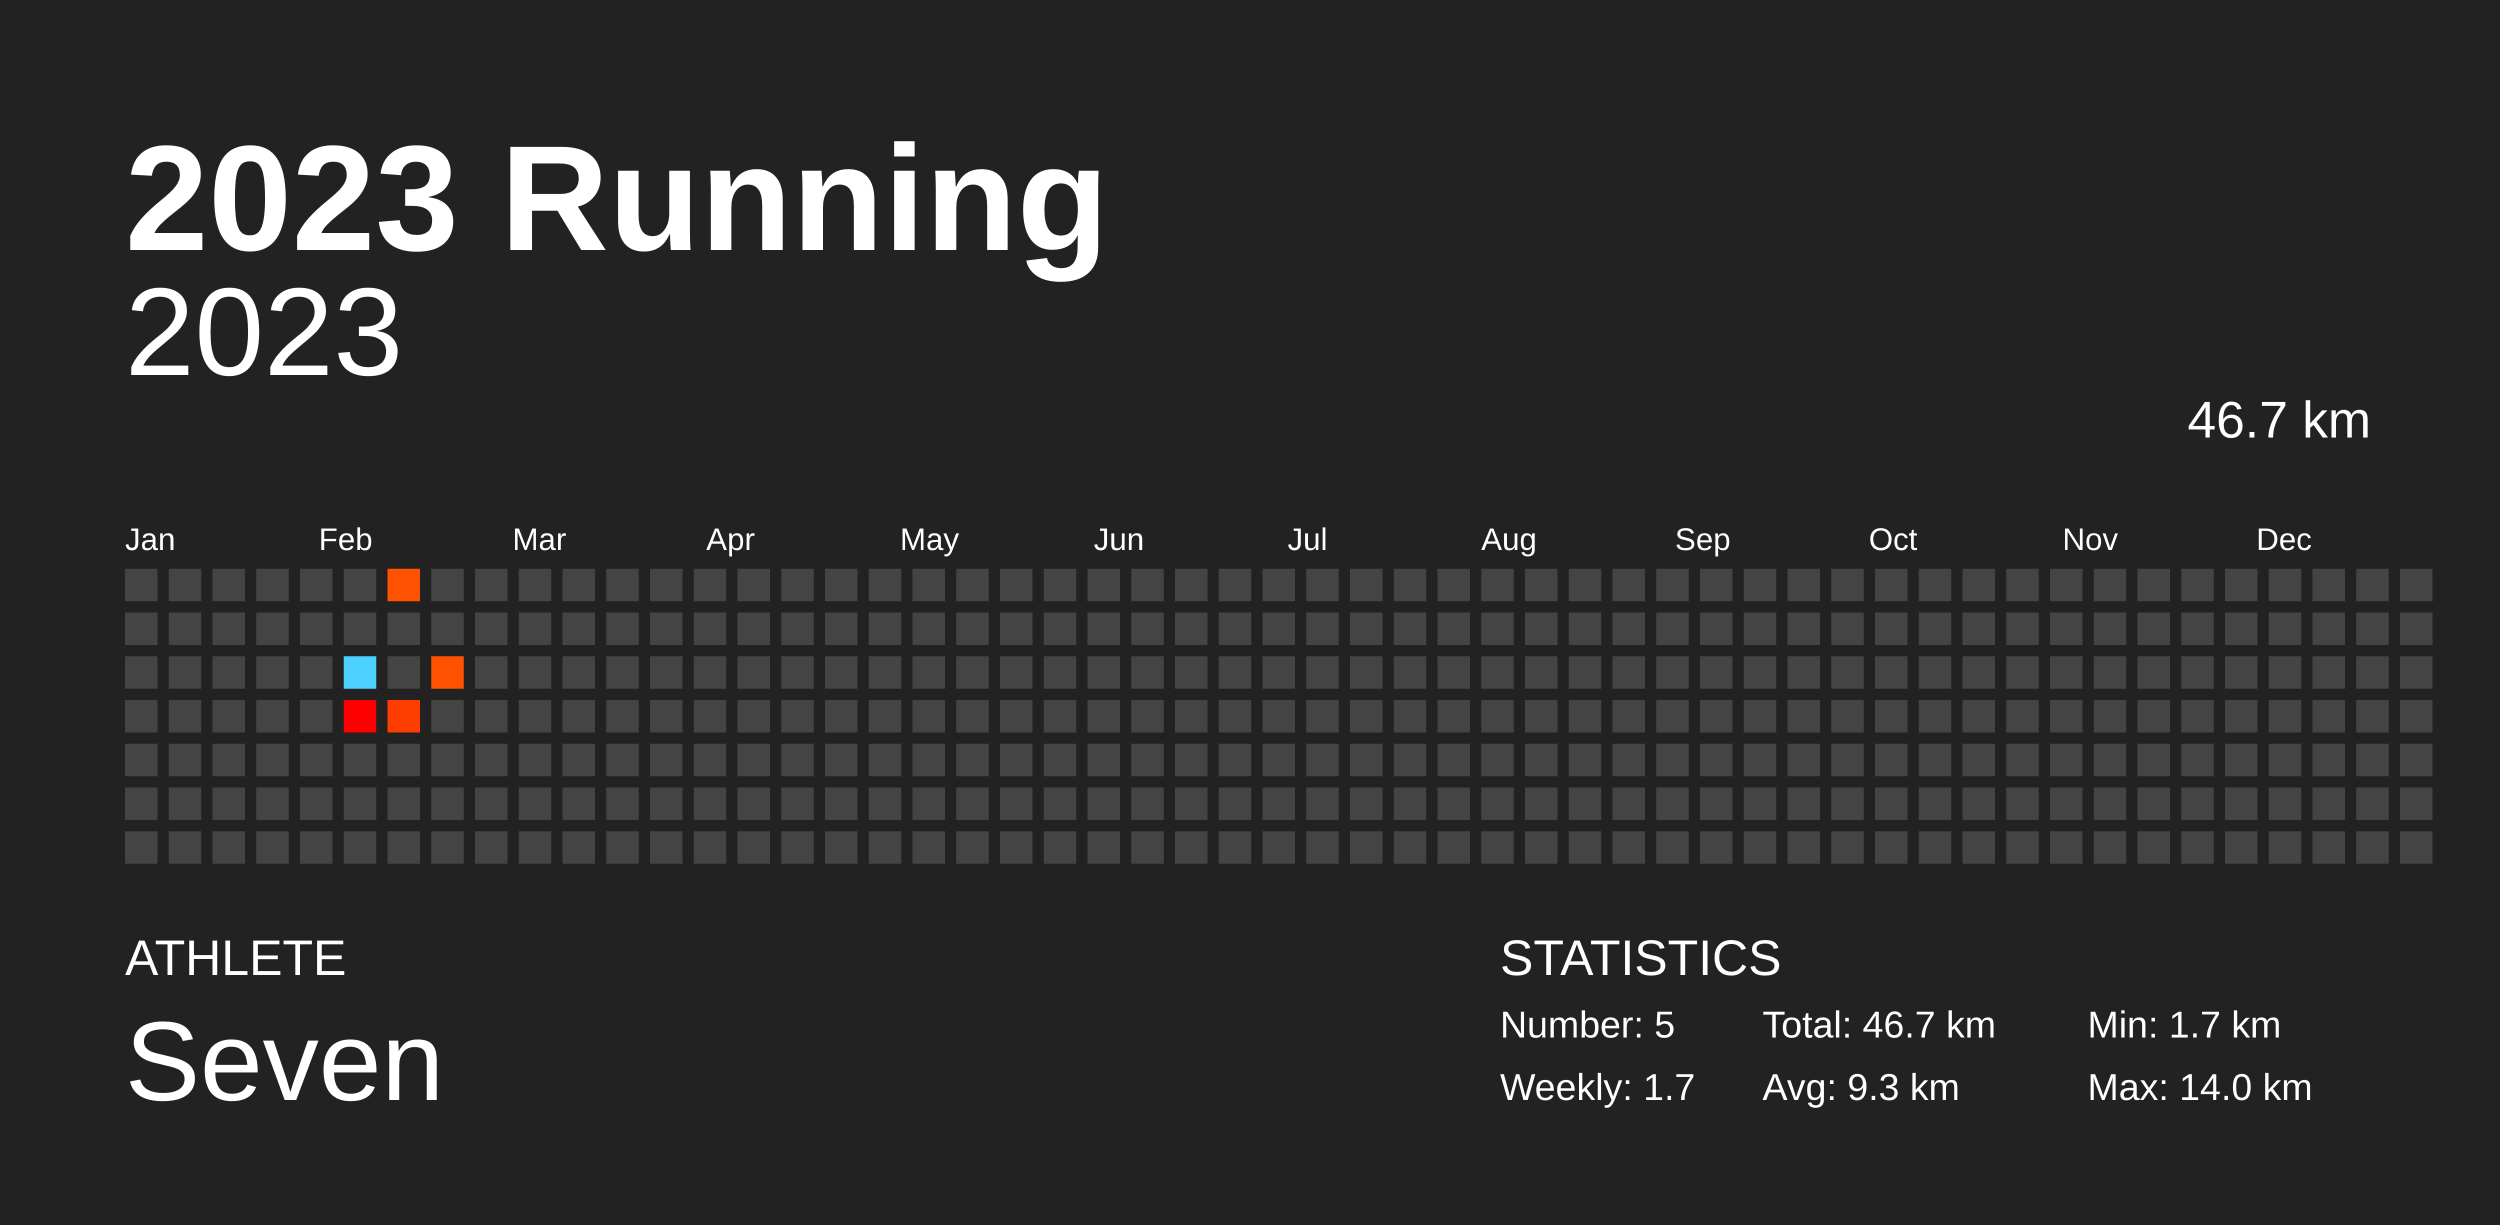
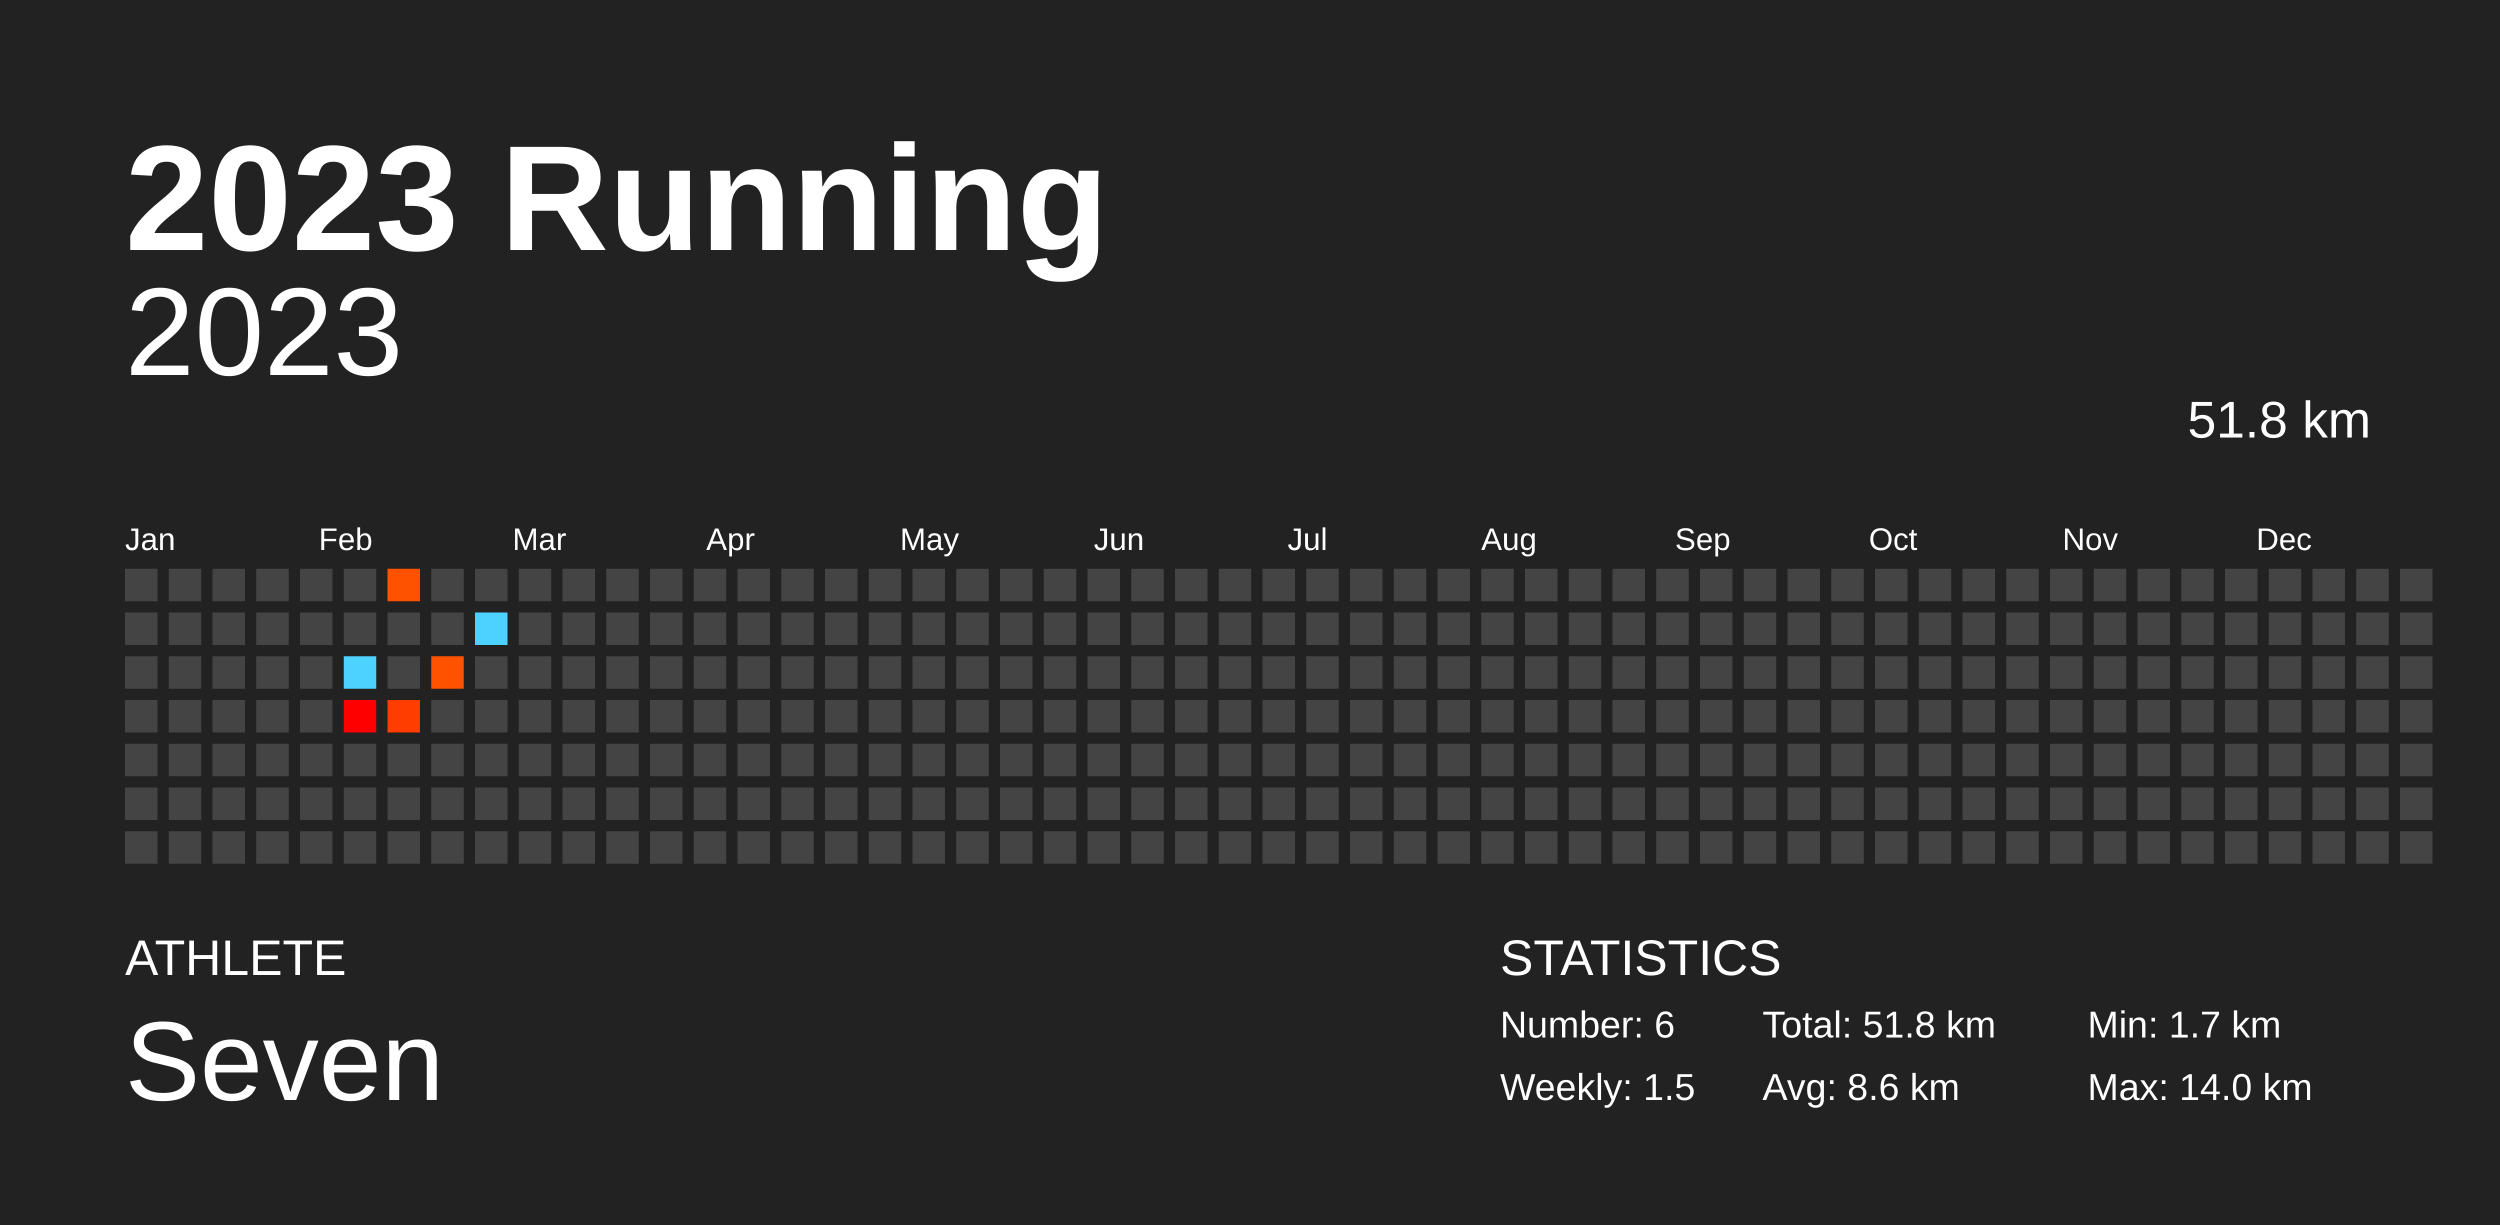
<svg xmlns="http://www.w3.org/2000/svg" baseProfile="full" height="98mm" version="1.1" viewBox="0,0,200,98" width="200mm">
  <defs />
  <rect fill="#222222" height="98" width="200" x="0" y="0" />
  <text fill="#FFFFFF" style="font-size:12px; font-family:Arial; font-weight:bold;" x="10" y="20">2023 Running</text>
  <text fill="#FFFFFF" style="font-size:4px; font-family:Arial" x="10" y="78">ATHLETE</text>
  <text fill="#FFFFFF" style="font-size:9px; font-family:Arial" x="10" y="88">Seven</text>
  <text fill="#FFFFFF" style="font-size:4px; font-family:Arial" x="120" y="78">STATISTICS</text>
-   <text fill="#FFFFFF" style="font-size:3px; font-family:Arial" x="120" y="83">Number: 5</text>
-   <text fill="#FFFFFF" style="font-size:3px; font-family:Arial" x="120" y="88">Weekly: 1.7</text>
-   <text fill="#FFFFFF" style="font-size:3px; font-family:Arial" x="141" y="83">Total: 46.7 km</text>
-   <text fill="#FFFFFF" style="font-size:3px; font-family:Arial" x="141" y="88">Avg: 9.3 km</text>
+   <text fill="#FFFFFF" style="font-size:3px; font-family:Arial" x="120" y="83">Number: 6</text>
+   <text fill="#FFFFFF" style="font-size:3px; font-family:Arial" x="120" y="88">Weekly: 1.5</text>
+   <text fill="#FFFFFF" style="font-size:3px; font-family:Arial" x="141" y="83">Total: 51.8 km</text>
+   <text fill="#FFFFFF" style="font-size:3px; font-family:Arial" x="141" y="88">Avg: 8.6 km</text>
  <text fill="#FFFFFF" style="font-size:3px; font-family:Arial" x="167" y="83">Min: 1.7 km</text>
  <text fill="#FFFFFF" style="font-size:3px; font-family:Arial" x="167" y="88">Max: 14.0 km</text>
  <text alignment-baseline="hanging" fill="#FFFFFF" style="font-size:10.0px; font-family:Arial;" x="10" y="30">2023</text>
-   <text alignment-baseline="hanging" fill="#FFFFFF" style="font-size:4.125px; font-family:Arial;" x="175" y="35">46.7 km</text>
+   <text alignment-baseline="hanging" fill="#FFFFFF" style="font-size:4.125px; font-family:Arial;" x="175" y="35">51.8 km</text>
  <text fill="#FFFFFF" style="font-size:2.5px; font-family:Arial" x="10.0" y="44">Jan</text>
  <text fill="#FFFFFF" style="font-size:2.5px; font-family:Arial" x="25.5" y="44">Feb</text>
  <text fill="#FFFFFF" style="font-size:2.5px; font-family:Arial" x="41.0" y="44">Mar</text>
  <text fill="#FFFFFF" style="font-size:2.5px; font-family:Arial" x="56.5" y="44">Apr</text>
  <text fill="#FFFFFF" style="font-size:2.5px; font-family:Arial" x="72.0" y="44">May</text>
  <text fill="#FFFFFF" style="font-size:2.5px; font-family:Arial" x="87.5" y="44">Jun</text>
  <text fill="#FFFFFF" style="font-size:2.5px; font-family:Arial" x="103.0" y="44">Jul</text>
  <text fill="#FFFFFF" style="font-size:2.5px; font-family:Arial" x="118.5" y="44">Aug</text>
  <text fill="#FFFFFF" style="font-size:2.5px; font-family:Arial" x="134.0" y="44">Sep</text>
  <text fill="#FFFFFF" style="font-size:2.5px; font-family:Arial" x="149.5" y="44">Oct</text>
  <text fill="#FFFFFF" style="font-size:2.5px; font-family:Arial" x="165.0" y="44">Nov</text>
  <text fill="#FFFFFF" style="font-size:2.5px; font-family:Arial" x="180.5" y="44">Dec</text>
  <rect fill="#444444" height="2.6" width="2.6" x="10.0" y="45.5" />
  <rect fill="#444444" height="2.6" width="2.6" x="10.0" y="49.0" />
  <rect fill="#444444" height="2.6" width="2.6" x="10.0" y="52.5" />
  <rect fill="#444444" height="2.6" width="2.6" x="10.0" y="56.0" />
  <rect fill="#444444" height="2.6" width="2.6" x="10.0" y="59.5" />
  <rect fill="#444444" height="2.6" width="2.6" x="10.0" y="63.0" />
  <rect fill="#444444" height="2.6" width="2.6" x="10.0" y="66.5" />
  <rect fill="#444444" height="2.6" width="2.6" x="13.5" y="45.5" />
  <rect fill="#444444" height="2.6" width="2.6" x="13.5" y="49.0" />
  <rect fill="#444444" height="2.6" width="2.6" x="13.5" y="52.5" />
  <rect fill="#444444" height="2.6" width="2.6" x="13.5" y="56.0" />
  <rect fill="#444444" height="2.6" width="2.6" x="13.5" y="59.5" />
  <rect fill="#444444" height="2.6" width="2.6" x="13.5" y="63.0" />
  <rect fill="#444444" height="2.6" width="2.6" x="13.5" y="66.5" />
  <rect fill="#444444" height="2.6" width="2.6" x="17.0" y="45.5" />
  <rect fill="#444444" height="2.6" width="2.6" x="17.0" y="49.0" />
  <rect fill="#444444" height="2.6" width="2.6" x="17.0" y="52.5" />
  <rect fill="#444444" height="2.6" width="2.6" x="17.0" y="56.0" />
  <rect fill="#444444" height="2.6" width="2.6" x="17.0" y="59.5" />
  <rect fill="#444444" height="2.6" width="2.6" x="17.0" y="63.0" />
  <rect fill="#444444" height="2.6" width="2.6" x="17.0" y="66.5" />
  <rect fill="#444444" height="2.6" width="2.6" x="20.5" y="45.5" />
  <rect fill="#444444" height="2.6" width="2.6" x="20.5" y="49.0" />
  <rect fill="#444444" height="2.6" width="2.6" x="20.5" y="52.5" />
  <rect fill="#444444" height="2.6" width="2.6" x="20.5" y="56.0" />
  <rect fill="#444444" height="2.6" width="2.6" x="20.5" y="59.5" />
  <rect fill="#444444" height="2.6" width="2.6" x="20.5" y="63.0" />
  <rect fill="#444444" height="2.6" width="2.6" x="20.5" y="66.5" />
  <rect fill="#444444" height="2.6" width="2.6" x="24.0" y="45.5" />
  <rect fill="#444444" height="2.6" width="2.6" x="24.0" y="49.0" />
  <rect fill="#444444" height="2.6" width="2.6" x="24.0" y="52.5" />
  <rect fill="#444444" height="2.6" width="2.6" x="24.0" y="56.0" />
  <rect fill="#444444" height="2.6" width="2.6" x="24.0" y="59.5" />
  <rect fill="#444444" height="2.6" width="2.6" x="24.0" y="63.0" />
  <rect fill="#444444" height="2.6" width="2.6" x="24.0" y="66.5" />
  <rect fill="#444444" height="2.6" width="2.6" x="27.5" y="45.5" />
  <rect fill="#444444" height="2.6" width="2.6" x="27.5" y="49.0" />
  <rect fill="#4dd2ff" height="2.6" width="2.6" x="27.5" y="52.5" />
  <rect fill="#ff0000" height="2.6" width="2.6" x="27.5" y="56.0" />
  <rect fill="#444444" height="2.6" width="2.6" x="27.5" y="59.5" />
  <rect fill="#444444" height="2.6" width="2.6" x="27.5" y="63.0" />
  <rect fill="#444444" height="2.6" width="2.6" x="27.5" y="66.5" />
  <rect fill="#ff5200" height="2.6" width="2.6" x="31.0" y="45.5" />
  <rect fill="#444444" height="2.6" width="2.6" x="31.0" y="49.0" />
  <rect fill="#444444" height="2.6" width="2.6" x="31.0" y="52.5" />
  <rect fill="#ff3d00" height="2.6" width="2.6" x="31.0" y="56.0" />
  <rect fill="#444444" height="2.6" width="2.6" x="31.0" y="59.5" />
  <rect fill="#444444" height="2.6" width="2.6" x="31.0" y="63.0" />
  <rect fill="#444444" height="2.6" width="2.6" x="31.0" y="66.5" />
  <rect fill="#444444" height="2.6" width="2.6" x="34.5" y="45.5" />
  <rect fill="#444444" height="2.6" width="2.6" x="34.5" y="49.0" />
  <rect fill="#ff5200" height="2.6" width="2.6" x="34.5" y="52.5" />
  <rect fill="#444444" height="2.6" width="2.6" x="34.5" y="56.0" />
  <rect fill="#444444" height="2.6" width="2.6" x="34.5" y="59.5" />
  <rect fill="#444444" height="2.6" width="2.6" x="34.5" y="63.0" />
  <rect fill="#444444" height="2.6" width="2.6" x="34.5" y="66.5" />
  <rect fill="#444444" height="2.6" width="2.6" x="38.0" y="45.5" />
-   <rect fill="#444444" height="2.6" width="2.6" x="38.0" y="49.0" />
+   <rect fill="#4dd2ff" height="2.6" width="2.6" x="38.0" y="49.0" />
  <rect fill="#444444" height="2.6" width="2.6" x="38.0" y="52.5" />
  <rect fill="#444444" height="2.6" width="2.6" x="38.0" y="56.0" />
  <rect fill="#444444" height="2.6" width="2.6" x="38.0" y="59.5" />
  <rect fill="#444444" height="2.6" width="2.6" x="38.0" y="63.0" />
  <rect fill="#444444" height="2.6" width="2.6" x="38.0" y="66.5" />
  <rect fill="#444444" height="2.6" width="2.6" x="41.5" y="45.5" />
  <rect fill="#444444" height="2.6" width="2.6" x="41.5" y="49.0" />
  <rect fill="#444444" height="2.6" width="2.6" x="41.5" y="52.5" />
  <rect fill="#444444" height="2.6" width="2.6" x="41.5" y="56.0" />
  <rect fill="#444444" height="2.6" width="2.6" x="41.5" y="59.5" />
  <rect fill="#444444" height="2.6" width="2.6" x="41.5" y="63.0" />
  <rect fill="#444444" height="2.6" width="2.6" x="41.5" y="66.5" />
  <rect fill="#444444" height="2.6" width="2.6" x="45.0" y="45.5" />
  <rect fill="#444444" height="2.6" width="2.6" x="45.0" y="49.0" />
  <rect fill="#444444" height="2.6" width="2.6" x="45.0" y="52.5" />
  <rect fill="#444444" height="2.6" width="2.6" x="45.0" y="56.0" />
  <rect fill="#444444" height="2.6" width="2.6" x="45.0" y="59.5" />
  <rect fill="#444444" height="2.6" width="2.6" x="45.0" y="63.0" />
  <rect fill="#444444" height="2.6" width="2.6" x="45.0" y="66.5" />
  <rect fill="#444444" height="2.6" width="2.6" x="48.5" y="45.5" />
  <rect fill="#444444" height="2.6" width="2.6" x="48.5" y="49.0" />
  <rect fill="#444444" height="2.6" width="2.6" x="48.5" y="52.5" />
  <rect fill="#444444" height="2.6" width="2.6" x="48.5" y="56.0" />
  <rect fill="#444444" height="2.6" width="2.6" x="48.5" y="59.5" />
  <rect fill="#444444" height="2.6" width="2.6" x="48.5" y="63.0" />
  <rect fill="#444444" height="2.6" width="2.6" x="48.5" y="66.5" />
  <rect fill="#444444" height="2.6" width="2.6" x="52.0" y="45.5" />
  <rect fill="#444444" height="2.6" width="2.6" x="52.0" y="49.0" />
  <rect fill="#444444" height="2.6" width="2.6" x="52.0" y="52.5" />
  <rect fill="#444444" height="2.6" width="2.6" x="52.0" y="56.0" />
  <rect fill="#444444" height="2.6" width="2.6" x="52.0" y="59.5" />
  <rect fill="#444444" height="2.6" width="2.6" x="52.0" y="63.0" />
  <rect fill="#444444" height="2.6" width="2.6" x="52.0" y="66.5" />
  <rect fill="#444444" height="2.6" width="2.6" x="55.5" y="45.5" />
  <rect fill="#444444" height="2.6" width="2.6" x="55.5" y="49.0" />
  <rect fill="#444444" height="2.6" width="2.6" x="55.5" y="52.5" />
  <rect fill="#444444" height="2.6" width="2.6" x="55.5" y="56.0" />
  <rect fill="#444444" height="2.6" width="2.6" x="55.5" y="59.5" />
  <rect fill="#444444" height="2.6" width="2.6" x="55.5" y="63.0" />
  <rect fill="#444444" height="2.6" width="2.6" x="55.5" y="66.5" />
  <rect fill="#444444" height="2.6" width="2.6" x="59.0" y="45.5" />
  <rect fill="#444444" height="2.6" width="2.6" x="59.0" y="49.0" />
  <rect fill="#444444" height="2.6" width="2.6" x="59.0" y="52.5" />
  <rect fill="#444444" height="2.6" width="2.6" x="59.0" y="56.0" />
  <rect fill="#444444" height="2.6" width="2.6" x="59.0" y="59.5" />
  <rect fill="#444444" height="2.6" width="2.6" x="59.0" y="63.0" />
  <rect fill="#444444" height="2.6" width="2.6" x="59.0" y="66.5" />
  <rect fill="#444444" height="2.6" width="2.6" x="62.5" y="45.5" />
  <rect fill="#444444" height="2.6" width="2.6" x="62.5" y="49.0" />
  <rect fill="#444444" height="2.6" width="2.6" x="62.5" y="52.5" />
  <rect fill="#444444" height="2.6" width="2.6" x="62.5" y="56.0" />
  <rect fill="#444444" height="2.6" width="2.6" x="62.5" y="59.5" />
  <rect fill="#444444" height="2.6" width="2.6" x="62.5" y="63.0" />
  <rect fill="#444444" height="2.6" width="2.6" x="62.5" y="66.5" />
  <rect fill="#444444" height="2.6" width="2.6" x="66.0" y="45.5" />
  <rect fill="#444444" height="2.6" width="2.6" x="66.0" y="49.0" />
  <rect fill="#444444" height="2.6" width="2.6" x="66.0" y="52.5" />
  <rect fill="#444444" height="2.6" width="2.6" x="66.0" y="56.0" />
  <rect fill="#444444" height="2.6" width="2.6" x="66.0" y="59.5" />
  <rect fill="#444444" height="2.6" width="2.6" x="66.0" y="63.0" />
  <rect fill="#444444" height="2.6" width="2.6" x="66.0" y="66.5" />
  <rect fill="#444444" height="2.6" width="2.6" x="69.5" y="45.5" />
  <rect fill="#444444" height="2.6" width="2.6" x="69.5" y="49.0" />
  <rect fill="#444444" height="2.6" width="2.6" x="69.5" y="52.5" />
  <rect fill="#444444" height="2.6" width="2.6" x="69.5" y="56.0" />
  <rect fill="#444444" height="2.6" width="2.6" x="69.5" y="59.5" />
  <rect fill="#444444" height="2.6" width="2.6" x="69.5" y="63.0" />
  <rect fill="#444444" height="2.6" width="2.6" x="69.5" y="66.5" />
  <rect fill="#444444" height="2.6" width="2.6" x="73.0" y="45.5" />
  <rect fill="#444444" height="2.6" width="2.6" x="73.0" y="49.0" />
  <rect fill="#444444" height="2.6" width="2.6" x="73.0" y="52.5" />
  <rect fill="#444444" height="2.6" width="2.6" x="73.0" y="56.0" />
  <rect fill="#444444" height="2.6" width="2.6" x="73.0" y="59.5" />
  <rect fill="#444444" height="2.6" width="2.6" x="73.0" y="63.0" />
  <rect fill="#444444" height="2.6" width="2.6" x="73.0" y="66.5" />
  <rect fill="#444444" height="2.6" width="2.6" x="76.5" y="45.5" />
  <rect fill="#444444" height="2.6" width="2.6" x="76.5" y="49.0" />
  <rect fill="#444444" height="2.6" width="2.6" x="76.5" y="52.5" />
  <rect fill="#444444" height="2.6" width="2.6" x="76.5" y="56.0" />
  <rect fill="#444444" height="2.6" width="2.6" x="76.5" y="59.5" />
  <rect fill="#444444" height="2.6" width="2.6" x="76.5" y="63.0" />
  <rect fill="#444444" height="2.6" width="2.6" x="76.5" y="66.5" />
  <rect fill="#444444" height="2.6" width="2.6" x="80.0" y="45.5" />
  <rect fill="#444444" height="2.6" width="2.6" x="80.0" y="49.0" />
  <rect fill="#444444" height="2.6" width="2.6" x="80.0" y="52.5" />
  <rect fill="#444444" height="2.6" width="2.6" x="80.0" y="56.0" />
  <rect fill="#444444" height="2.6" width="2.6" x="80.0" y="59.5" />
  <rect fill="#444444" height="2.6" width="2.6" x="80.0" y="63.0" />
  <rect fill="#444444" height="2.6" width="2.6" x="80.0" y="66.5" />
  <rect fill="#444444" height="2.6" width="2.6" x="83.5" y="45.5" />
  <rect fill="#444444" height="2.6" width="2.6" x="83.5" y="49.0" />
  <rect fill="#444444" height="2.6" width="2.6" x="83.5" y="52.5" />
  <rect fill="#444444" height="2.6" width="2.6" x="83.5" y="56.0" />
  <rect fill="#444444" height="2.6" width="2.6" x="83.5" y="59.5" />
  <rect fill="#444444" height="2.6" width="2.6" x="83.5" y="63.0" />
  <rect fill="#444444" height="2.6" width="2.6" x="83.5" y="66.5" />
  <rect fill="#444444" height="2.6" width="2.6" x="87.0" y="45.5" />
  <rect fill="#444444" height="2.6" width="2.6" x="87.0" y="49.0" />
  <rect fill="#444444" height="2.6" width="2.6" x="87.0" y="52.5" />
  <rect fill="#444444" height="2.6" width="2.6" x="87.0" y="56.0" />
  <rect fill="#444444" height="2.6" width="2.6" x="87.0" y="59.5" />
  <rect fill="#444444" height="2.6" width="2.6" x="87.0" y="63.0" />
  <rect fill="#444444" height="2.6" width="2.6" x="87.0" y="66.5" />
  <rect fill="#444444" height="2.6" width="2.6" x="90.5" y="45.5" />
  <rect fill="#444444" height="2.6" width="2.6" x="90.5" y="49.0" />
  <rect fill="#444444" height="2.6" width="2.6" x="90.5" y="52.5" />
  <rect fill="#444444" height="2.6" width="2.6" x="90.5" y="56.0" />
  <rect fill="#444444" height="2.6" width="2.6" x="90.5" y="59.5" />
  <rect fill="#444444" height="2.6" width="2.6" x="90.5" y="63.0" />
  <rect fill="#444444" height="2.6" width="2.6" x="90.5" y="66.5" />
  <rect fill="#444444" height="2.6" width="2.6" x="94.0" y="45.5" />
  <rect fill="#444444" height="2.6" width="2.6" x="94.0" y="49.0" />
  <rect fill="#444444" height="2.6" width="2.6" x="94.0" y="52.5" />
  <rect fill="#444444" height="2.6" width="2.6" x="94.0" y="56.0" />
  <rect fill="#444444" height="2.6" width="2.6" x="94.0" y="59.5" />
  <rect fill="#444444" height="2.6" width="2.6" x="94.0" y="63.0" />
  <rect fill="#444444" height="2.6" width="2.6" x="94.0" y="66.5" />
  <rect fill="#444444" height="2.6" width="2.6" x="97.5" y="45.5" />
  <rect fill="#444444" height="2.6" width="2.6" x="97.5" y="49.0" />
  <rect fill="#444444" height="2.6" width="2.6" x="97.5" y="52.5" />
  <rect fill="#444444" height="2.6" width="2.6" x="97.5" y="56.0" />
  <rect fill="#444444" height="2.6" width="2.6" x="97.5" y="59.5" />
  <rect fill="#444444" height="2.6" width="2.6" x="97.5" y="63.0" />
  <rect fill="#444444" height="2.6" width="2.6" x="97.5" y="66.5" />
  <rect fill="#444444" height="2.6" width="2.6" x="101.0" y="45.5" />
  <rect fill="#444444" height="2.6" width="2.6" x="101.0" y="49.0" />
  <rect fill="#444444" height="2.6" width="2.6" x="101.0" y="52.5" />
  <rect fill="#444444" height="2.6" width="2.6" x="101.0" y="56.0" />
  <rect fill="#444444" height="2.6" width="2.6" x="101.0" y="59.5" />
  <rect fill="#444444" height="2.6" width="2.6" x="101.0" y="63.0" />
  <rect fill="#444444" height="2.6" width="2.6" x="101.0" y="66.5" />
  <rect fill="#444444" height="2.6" width="2.6" x="104.5" y="45.5" />
  <rect fill="#444444" height="2.6" width="2.6" x="104.5" y="49.0" />
  <rect fill="#444444" height="2.6" width="2.6" x="104.5" y="52.5" />
  <rect fill="#444444" height="2.6" width="2.6" x="104.5" y="56.0" />
  <rect fill="#444444" height="2.6" width="2.6" x="104.5" y="59.5" />
  <rect fill="#444444" height="2.6" width="2.6" x="104.5" y="63.0" />
  <rect fill="#444444" height="2.6" width="2.6" x="104.5" y="66.5" />
  <rect fill="#444444" height="2.6" width="2.6" x="108.0" y="45.5" />
  <rect fill="#444444" height="2.6" width="2.6" x="108.0" y="49.0" />
  <rect fill="#444444" height="2.6" width="2.6" x="108.0" y="52.5" />
  <rect fill="#444444" height="2.6" width="2.6" x="108.0" y="56.0" />
  <rect fill="#444444" height="2.6" width="2.6" x="108.0" y="59.5" />
  <rect fill="#444444" height="2.6" width="2.6" x="108.0" y="63.0" />
  <rect fill="#444444" height="2.6" width="2.6" x="108.0" y="66.5" />
  <rect fill="#444444" height="2.6" width="2.6" x="111.5" y="45.5" />
  <rect fill="#444444" height="2.6" width="2.6" x="111.5" y="49.0" />
  <rect fill="#444444" height="2.6" width="2.6" x="111.5" y="52.5" />
  <rect fill="#444444" height="2.6" width="2.6" x="111.5" y="56.0" />
  <rect fill="#444444" height="2.6" width="2.6" x="111.5" y="59.5" />
  <rect fill="#444444" height="2.6" width="2.6" x="111.5" y="63.0" />
  <rect fill="#444444" height="2.6" width="2.6" x="111.5" y="66.5" />
  <rect fill="#444444" height="2.6" width="2.6" x="115.0" y="45.5" />
  <rect fill="#444444" height="2.6" width="2.6" x="115.0" y="49.0" />
  <rect fill="#444444" height="2.6" width="2.6" x="115.0" y="52.5" />
  <rect fill="#444444" height="2.6" width="2.6" x="115.0" y="56.0" />
  <rect fill="#444444" height="2.6" width="2.6" x="115.0" y="59.5" />
  <rect fill="#444444" height="2.6" width="2.6" x="115.0" y="63.0" />
  <rect fill="#444444" height="2.6" width="2.6" x="115.0" y="66.5" />
  <rect fill="#444444" height="2.6" width="2.6" x="118.5" y="45.5" />
  <rect fill="#444444" height="2.6" width="2.6" x="118.5" y="49.0" />
  <rect fill="#444444" height="2.6" width="2.6" x="118.5" y="52.5" />
  <rect fill="#444444" height="2.6" width="2.6" x="118.5" y="56.0" />
  <rect fill="#444444" height="2.6" width="2.6" x="118.5" y="59.5" />
  <rect fill="#444444" height="2.6" width="2.6" x="118.5" y="63.0" />
  <rect fill="#444444" height="2.6" width="2.6" x="118.5" y="66.5" />
  <rect fill="#444444" height="2.6" width="2.6" x="122.0" y="45.5" />
  <rect fill="#444444" height="2.6" width="2.6" x="122.0" y="49.0" />
  <rect fill="#444444" height="2.6" width="2.6" x="122.0" y="52.5" />
  <rect fill="#444444" height="2.6" width="2.6" x="122.0" y="56.0" />
  <rect fill="#444444" height="2.6" width="2.6" x="122.0" y="59.5" />
  <rect fill="#444444" height="2.6" width="2.6" x="122.0" y="63.0" />
  <rect fill="#444444" height="2.6" width="2.6" x="122.0" y="66.5" />
  <rect fill="#444444" height="2.6" width="2.6" x="125.5" y="45.5" />
  <rect fill="#444444" height="2.6" width="2.6" x="125.5" y="49.0" />
  <rect fill="#444444" height="2.6" width="2.6" x="125.5" y="52.5" />
  <rect fill="#444444" height="2.6" width="2.6" x="125.5" y="56.0" />
  <rect fill="#444444" height="2.6" width="2.6" x="125.5" y="59.5" />
  <rect fill="#444444" height="2.6" width="2.6" x="125.5" y="63.0" />
  <rect fill="#444444" height="2.6" width="2.6" x="125.5" y="66.5" />
  <rect fill="#444444" height="2.6" width="2.6" x="129.0" y="45.5" />
  <rect fill="#444444" height="2.6" width="2.6" x="129.0" y="49.0" />
  <rect fill="#444444" height="2.6" width="2.6" x="129.0" y="52.5" />
  <rect fill="#444444" height="2.6" width="2.6" x="129.0" y="56.0" />
  <rect fill="#444444" height="2.6" width="2.6" x="129.0" y="59.5" />
  <rect fill="#444444" height="2.6" width="2.6" x="129.0" y="63.0" />
  <rect fill="#444444" height="2.6" width="2.6" x="129.0" y="66.5" />
  <rect fill="#444444" height="2.6" width="2.6" x="132.5" y="45.5" />
  <rect fill="#444444" height="2.6" width="2.6" x="132.5" y="49.0" />
  <rect fill="#444444" height="2.6" width="2.6" x="132.5" y="52.5" />
  <rect fill="#444444" height="2.6" width="2.6" x="132.5" y="56.0" />
  <rect fill="#444444" height="2.6" width="2.6" x="132.5" y="59.5" />
  <rect fill="#444444" height="2.6" width="2.6" x="132.5" y="63.0" />
  <rect fill="#444444" height="2.6" width="2.6" x="132.5" y="66.5" />
  <rect fill="#444444" height="2.6" width="2.6" x="136.0" y="45.5" />
  <rect fill="#444444" height="2.6" width="2.6" x="136.0" y="49.0" />
  <rect fill="#444444" height="2.6" width="2.6" x="136.0" y="52.5" />
  <rect fill="#444444" height="2.6" width="2.6" x="136.0" y="56.0" />
  <rect fill="#444444" height="2.6" width="2.6" x="136.0" y="59.5" />
  <rect fill="#444444" height="2.6" width="2.6" x="136.0" y="63.0" />
  <rect fill="#444444" height="2.6" width="2.6" x="136.0" y="66.5" />
  <rect fill="#444444" height="2.6" width="2.6" x="139.5" y="45.5" />
  <rect fill="#444444" height="2.6" width="2.6" x="139.5" y="49.0" />
  <rect fill="#444444" height="2.6" width="2.6" x="139.5" y="52.5" />
  <rect fill="#444444" height="2.6" width="2.6" x="139.5" y="56.0" />
  <rect fill="#444444" height="2.6" width="2.6" x="139.5" y="59.5" />
  <rect fill="#444444" height="2.6" width="2.6" x="139.5" y="63.0" />
  <rect fill="#444444" height="2.6" width="2.6" x="139.5" y="66.5" />
  <rect fill="#444444" height="2.6" width="2.6" x="143.0" y="45.5" />
  <rect fill="#444444" height="2.6" width="2.6" x="143.0" y="49.0" />
  <rect fill="#444444" height="2.6" width="2.6" x="143.0" y="52.5" />
  <rect fill="#444444" height="2.6" width="2.6" x="143.0" y="56.0" />
  <rect fill="#444444" height="2.6" width="2.6" x="143.0" y="59.5" />
  <rect fill="#444444" height="2.6" width="2.6" x="143.0" y="63.0" />
  <rect fill="#444444" height="2.6" width="2.6" x="143.0" y="66.5" />
  <rect fill="#444444" height="2.6" width="2.6" x="146.5" y="45.5" />
  <rect fill="#444444" height="2.6" width="2.6" x="146.5" y="49.0" />
  <rect fill="#444444" height="2.6" width="2.6" x="146.5" y="52.5" />
  <rect fill="#444444" height="2.6" width="2.6" x="146.5" y="56.0" />
  <rect fill="#444444" height="2.6" width="2.6" x="146.5" y="59.5" />
  <rect fill="#444444" height="2.6" width="2.6" x="146.5" y="63.0" />
  <rect fill="#444444" height="2.6" width="2.6" x="146.5" y="66.5" />
  <rect fill="#444444" height="2.6" width="2.6" x="150.0" y="45.5" />
  <rect fill="#444444" height="2.6" width="2.6" x="150.0" y="49.0" />
  <rect fill="#444444" height="2.6" width="2.6" x="150.0" y="52.5" />
  <rect fill="#444444" height="2.6" width="2.6" x="150.0" y="56.0" />
  <rect fill="#444444" height="2.6" width="2.6" x="150.0" y="59.5" />
  <rect fill="#444444" height="2.6" width="2.6" x="150.0" y="63.0" />
  <rect fill="#444444" height="2.6" width="2.6" x="150.0" y="66.5" />
  <rect fill="#444444" height="2.6" width="2.6" x="153.5" y="45.5" />
  <rect fill="#444444" height="2.6" width="2.6" x="153.5" y="49.0" />
  <rect fill="#444444" height="2.6" width="2.6" x="153.5" y="52.5" />
  <rect fill="#444444" height="2.6" width="2.6" x="153.5" y="56.0" />
  <rect fill="#444444" height="2.6" width="2.6" x="153.5" y="59.5" />
  <rect fill="#444444" height="2.6" width="2.6" x="153.5" y="63.0" />
  <rect fill="#444444" height="2.6" width="2.6" x="153.5" y="66.5" />
  <rect fill="#444444" height="2.6" width="2.6" x="157.0" y="45.5" />
  <rect fill="#444444" height="2.6" width="2.6" x="157.0" y="49.0" />
  <rect fill="#444444" height="2.6" width="2.6" x="157.0" y="52.5" />
  <rect fill="#444444" height="2.6" width="2.6" x="157.0" y="56.0" />
  <rect fill="#444444" height="2.6" width="2.6" x="157.0" y="59.5" />
  <rect fill="#444444" height="2.6" width="2.6" x="157.0" y="63.0" />
  <rect fill="#444444" height="2.6" width="2.6" x="157.0" y="66.5" />
  <rect fill="#444444" height="2.6" width="2.6" x="160.5" y="45.5" />
  <rect fill="#444444" height="2.6" width="2.6" x="160.5" y="49.0" />
  <rect fill="#444444" height="2.6" width="2.6" x="160.5" y="52.5" />
  <rect fill="#444444" height="2.6" width="2.6" x="160.5" y="56.0" />
  <rect fill="#444444" height="2.6" width="2.6" x="160.5" y="59.5" />
  <rect fill="#444444" height="2.6" width="2.6" x="160.5" y="63.0" />
  <rect fill="#444444" height="2.6" width="2.6" x="160.5" y="66.5" />
  <rect fill="#444444" height="2.6" width="2.6" x="164.0" y="45.5" />
  <rect fill="#444444" height="2.6" width="2.6" x="164.0" y="49.0" />
  <rect fill="#444444" height="2.6" width="2.6" x="164.0" y="52.5" />
  <rect fill="#444444" height="2.6" width="2.6" x="164.0" y="56.0" />
  <rect fill="#444444" height="2.6" width="2.6" x="164.0" y="59.5" />
  <rect fill="#444444" height="2.6" width="2.6" x="164.0" y="63.0" />
  <rect fill="#444444" height="2.6" width="2.6" x="164.0" y="66.5" />
  <rect fill="#444444" height="2.6" width="2.6" x="167.5" y="45.5" />
  <rect fill="#444444" height="2.6" width="2.6" x="167.5" y="49.0" />
  <rect fill="#444444" height="2.6" width="2.6" x="167.5" y="52.5" />
  <rect fill="#444444" height="2.6" width="2.6" x="167.5" y="56.0" />
  <rect fill="#444444" height="2.6" width="2.6" x="167.5" y="59.5" />
  <rect fill="#444444" height="2.6" width="2.6" x="167.5" y="63.0" />
  <rect fill="#444444" height="2.6" width="2.6" x="167.5" y="66.5" />
  <rect fill="#444444" height="2.6" width="2.6" x="171.0" y="45.5" />
  <rect fill="#444444" height="2.6" width="2.6" x="171.0" y="49.0" />
  <rect fill="#444444" height="2.6" width="2.6" x="171.0" y="52.5" />
  <rect fill="#444444" height="2.6" width="2.6" x="171.0" y="56.0" />
  <rect fill="#444444" height="2.6" width="2.6" x="171.0" y="59.5" />
  <rect fill="#444444" height="2.6" width="2.6" x="171.0" y="63.0" />
  <rect fill="#444444" height="2.6" width="2.6" x="171.0" y="66.5" />
  <rect fill="#444444" height="2.6" width="2.6" x="174.5" y="45.5" />
  <rect fill="#444444" height="2.6" width="2.6" x="174.5" y="49.0" />
  <rect fill="#444444" height="2.6" width="2.6" x="174.5" y="52.5" />
  <rect fill="#444444" height="2.6" width="2.6" x="174.5" y="56.0" />
  <rect fill="#444444" height="2.6" width="2.6" x="174.5" y="59.5" />
  <rect fill="#444444" height="2.6" width="2.6" x="174.5" y="63.0" />
  <rect fill="#444444" height="2.6" width="2.6" x="174.5" y="66.5" />
  <rect fill="#444444" height="2.6" width="2.6" x="178.0" y="45.5" />
  <rect fill="#444444" height="2.6" width="2.6" x="178.0" y="49.0" />
  <rect fill="#444444" height="2.6" width="2.6" x="178.0" y="52.5" />
  <rect fill="#444444" height="2.6" width="2.6" x="178.0" y="56.0" />
  <rect fill="#444444" height="2.6" width="2.6" x="178.0" y="59.5" />
  <rect fill="#444444" height="2.6" width="2.6" x="178.0" y="63.0" />
  <rect fill="#444444" height="2.6" width="2.6" x="178.0" y="66.5" />
  <rect fill="#444444" height="2.6" width="2.6" x="181.5" y="45.5" />
  <rect fill="#444444" height="2.6" width="2.6" x="181.5" y="49.0" />
  <rect fill="#444444" height="2.6" width="2.6" x="181.5" y="52.5" />
  <rect fill="#444444" height="2.6" width="2.6" x="181.5" y="56.0" />
  <rect fill="#444444" height="2.6" width="2.6" x="181.5" y="59.5" />
  <rect fill="#444444" height="2.6" width="2.6" x="181.5" y="63.0" />
  <rect fill="#444444" height="2.6" width="2.6" x="181.5" y="66.5" />
  <rect fill="#444444" height="2.6" width="2.6" x="185.0" y="45.5" />
  <rect fill="#444444" height="2.6" width="2.6" x="185.0" y="49.0" />
  <rect fill="#444444" height="2.6" width="2.6" x="185.0" y="52.5" />
  <rect fill="#444444" height="2.6" width="2.6" x="185.0" y="56.0" />
  <rect fill="#444444" height="2.6" width="2.6" x="185.0" y="59.5" />
  <rect fill="#444444" height="2.6" width="2.6" x="185.0" y="63.0" />
  <rect fill="#444444" height="2.6" width="2.6" x="185.0" y="66.5" />
  <rect fill="#444444" height="2.6" width="2.6" x="188.5" y="45.5" />
  <rect fill="#444444" height="2.6" width="2.6" x="188.5" y="49.0" />
  <rect fill="#444444" height="2.6" width="2.6" x="188.5" y="52.5" />
  <rect fill="#444444" height="2.6" width="2.6" x="188.5" y="56.0" />
  <rect fill="#444444" height="2.6" width="2.6" x="188.5" y="59.5" />
  <rect fill="#444444" height="2.6" width="2.6" x="188.5" y="63.0" />
  <rect fill="#444444" height="2.6" width="2.6" x="188.5" y="66.5" />
  <rect fill="#444444" height="2.6" width="2.6" x="192.0" y="45.5" />
  <rect fill="#444444" height="2.6" width="2.6" x="192.0" y="49.0" />
  <rect fill="#444444" height="2.6" width="2.6" x="192.0" y="52.5" />
  <rect fill="#444444" height="2.6" width="2.6" x="192.0" y="56.0" />
  <rect fill="#444444" height="2.6" width="2.6" x="192.0" y="59.5" />
  <rect fill="#444444" height="2.6" width="2.6" x="192.0" y="63.0" />
  <rect fill="#444444" height="2.6" width="2.6" x="192.0" y="66.5" />
</svg>
